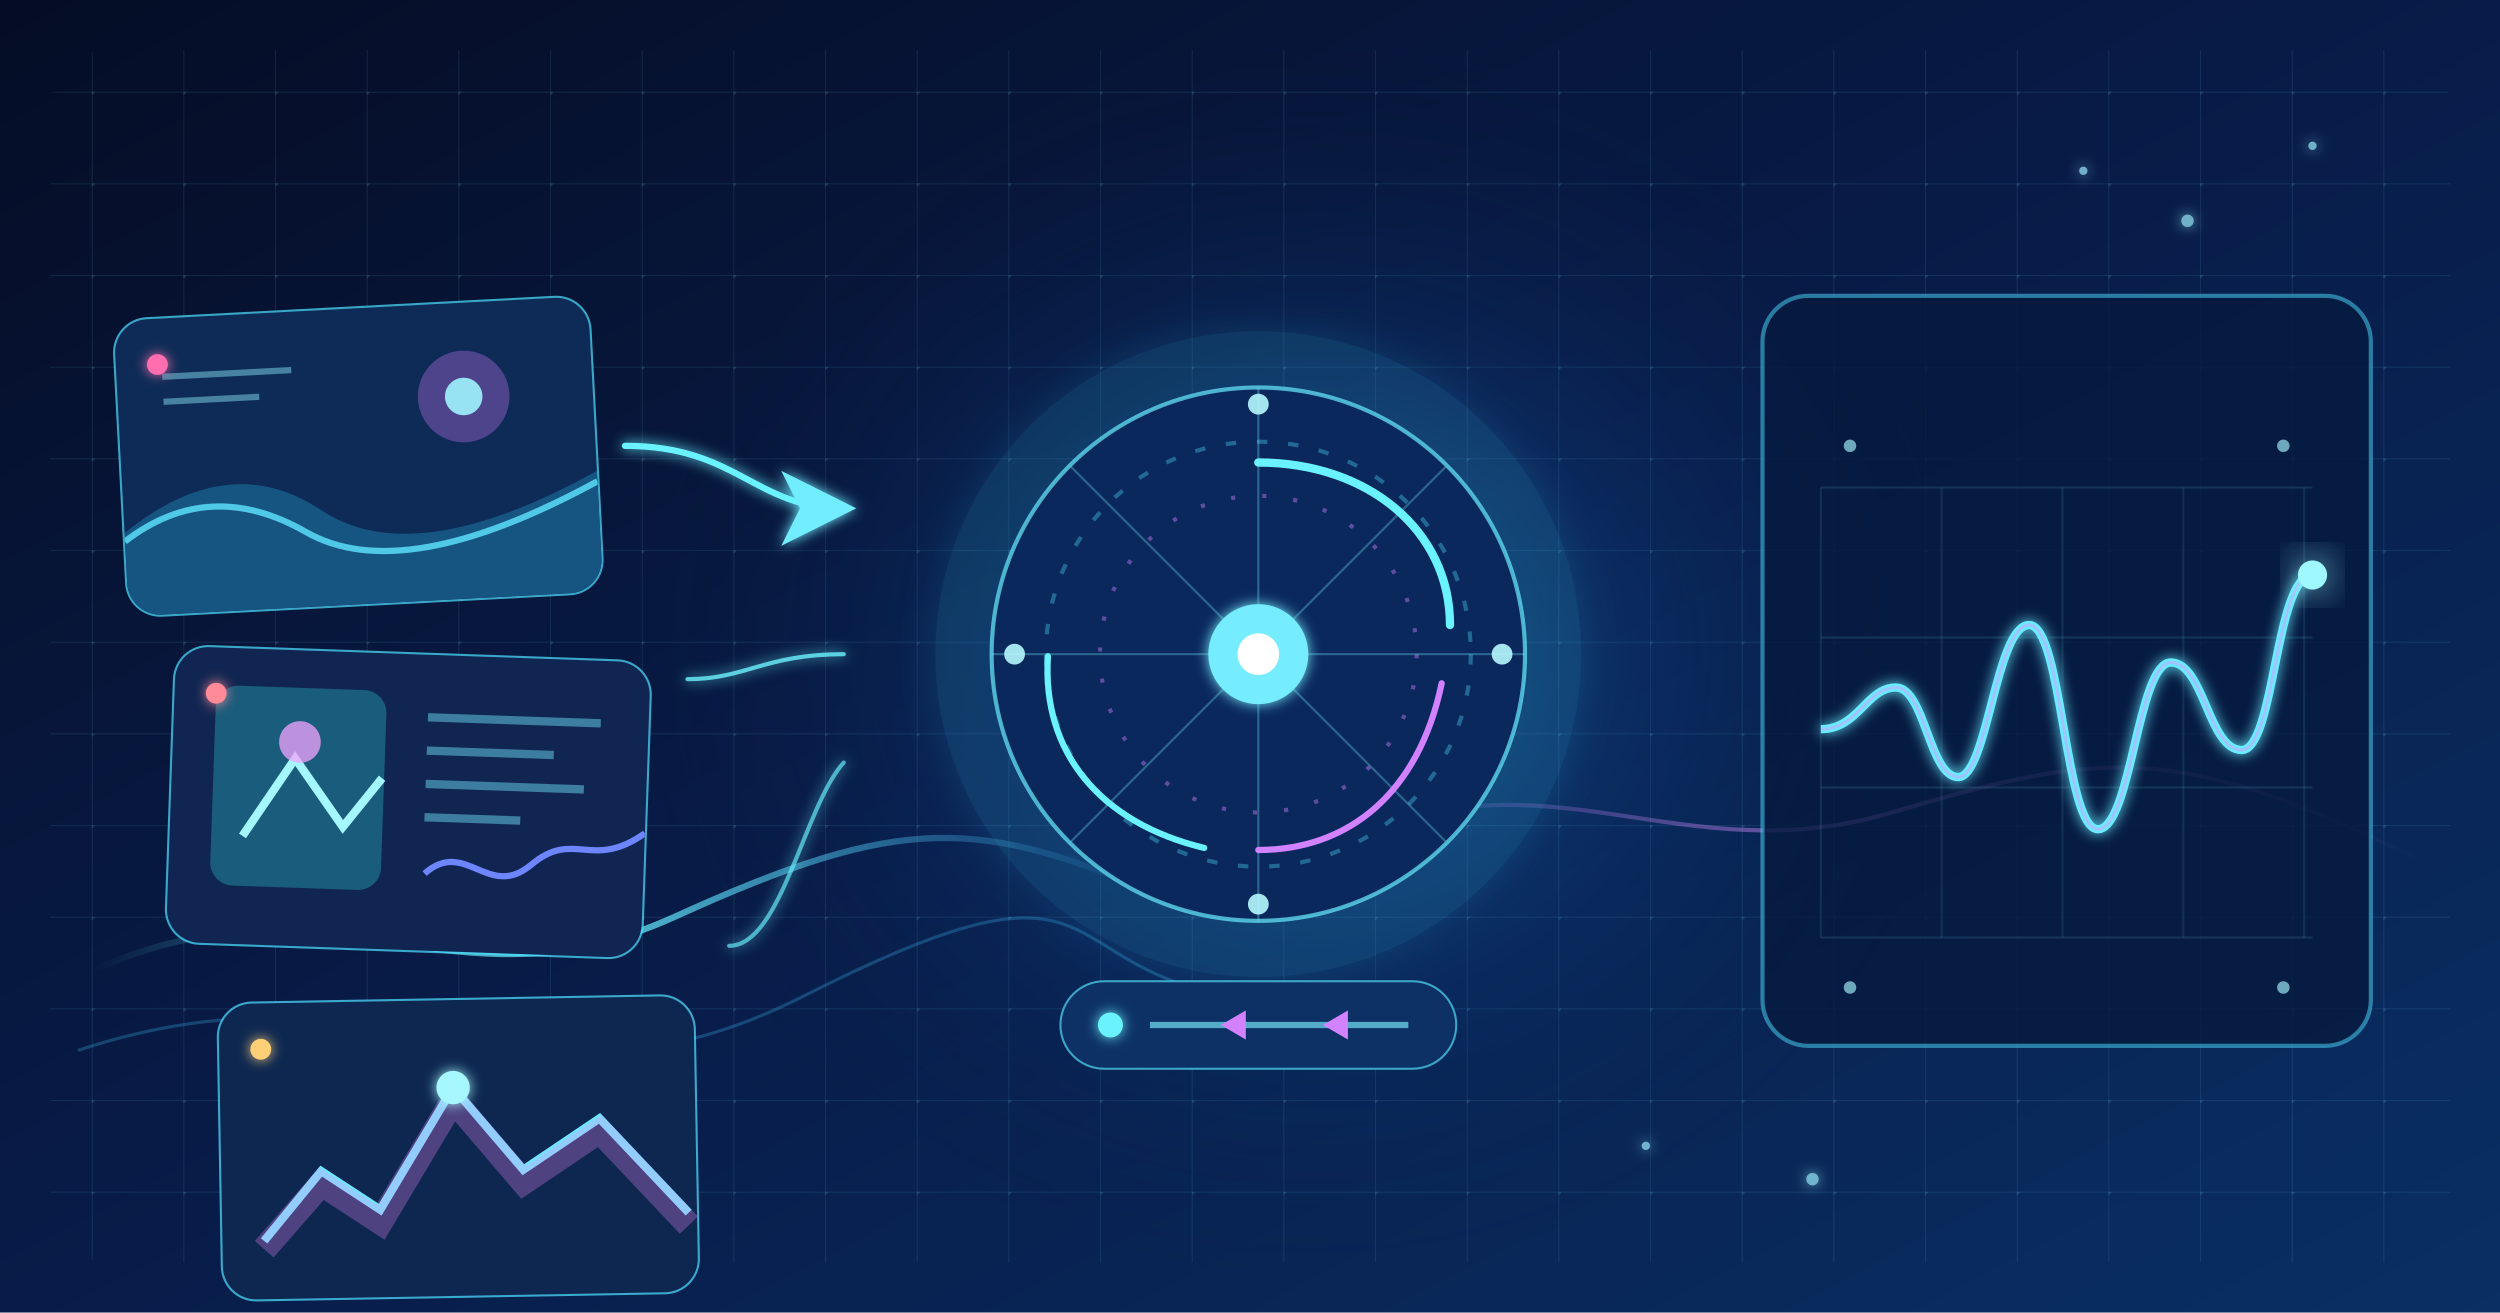
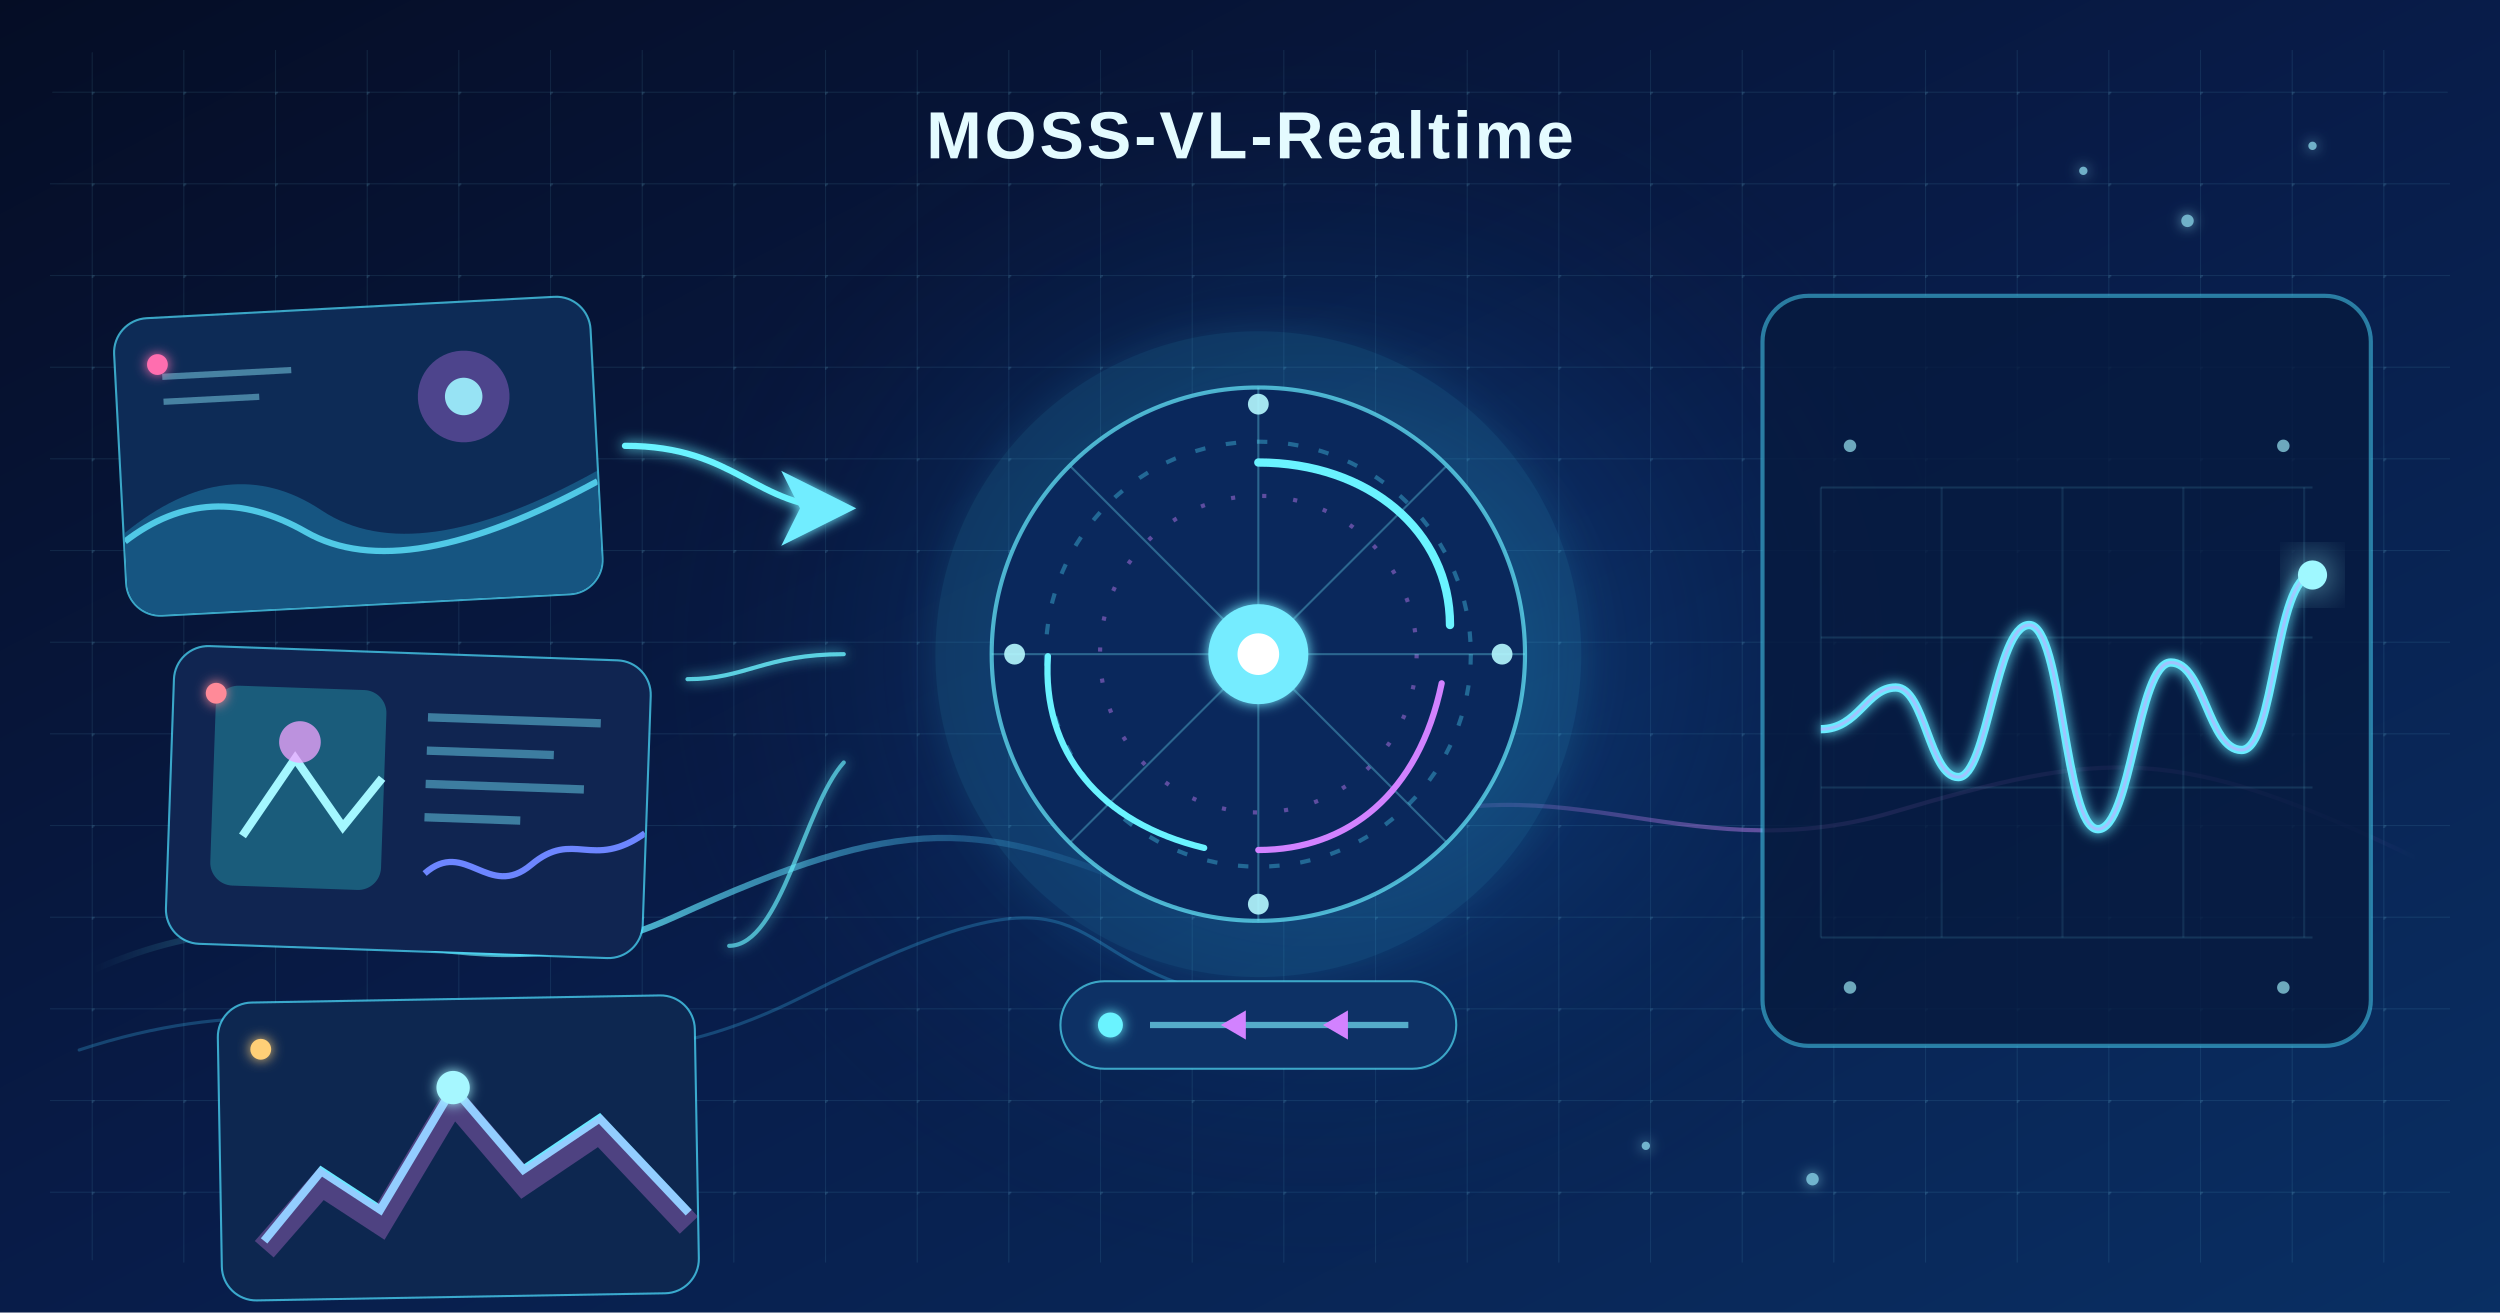
<svg xmlns="http://www.w3.org/2000/svg" viewBox="0 0 1200 630" role="img" aria-labelledby="title desc">
  <defs>
    <linearGradient id="bg" x1="0" y1="0" x2="1" y2="1">
      <stop offset="0" stop-color="#050d25" />
      <stop offset="0.5" stop-color="#081c49" />
      <stop offset="1" stop-color="#092f63" />
    </linearGradient>
    <radialGradient id="halo" cx="50%" cy="50%" r="50%">
      <stop offset="0" stop-color="#31d8ff" stop-opacity=".35" />
      <stop offset=".46" stop-color="#1976d2" stop-opacity=".14" />
      <stop offset="1" stop-color="#061333" stop-opacity="0" />
    </radialGradient>
    <linearGradient id="card" x1="0" y1="0" x2="1" y2="1">
      <stop offset="0" stop-color="#123b72" stop-opacity=".95" />
      <stop offset="1" stop-color="#0a214b" stop-opacity=".96" />
    </linearGradient>
    <linearGradient id="cyanLine" x1="0" y1="0" x2="1" y2="0">
      <stop offset="0" stop-color="#6af3ff" stop-opacity="0" />
      <stop offset=".45" stop-color="#6af3ff" />
      <stop offset="1" stop-color="#42b6ff" stop-opacity="0" />
    </linearGradient>
    <linearGradient id="violetLine" x1="0" y1="0" x2="1" y2="0">
      <stop offset="0" stop-color="#d68bff" stop-opacity="0" />
      <stop offset=".5" stop-color="#d68bff" />
      <stop offset="1" stop-color="#d68bff" stop-opacity="0" />
    </linearGradient>
    <filter id="glow" x="-60%" y="-60%" width="220%" height="220%">
      <feGaussianBlur stdDeviation="9" result="b" />
      <feMerge>
        <feMergeNode in="b" />
        <feMergeNode in="SourceGraphic" />
      </feMerge>
    </filter>
    <filter id="softGlow" x="-60%" y="-60%" width="220%" height="220%">
      <feGaussianBlur stdDeviation="3" result="b" />
      <feMerge>
        <feMergeNode in="b" />
        <feMergeNode in="SourceGraphic" />
      </feMerge>
    </filter>
    <pattern id="grid" width="44" height="44" patternUnits="userSpaceOnUse">
      <path d="M44 0H0V44" fill="none" stroke="#8eeaff" stroke-opacity=".09" stroke-width="1" />
      <circle cx="0" cy="0" r="1.5" fill="#8eeaff" fill-opacity=".13" />
    </pattern>
    <clipPath id="frameClip">
      <rect x="0" y="0" width="228" height="142" rx="16" />
    </clipPath>
    <marker id="arrow" markerWidth="12" markerHeight="12" refX="10" refY="6" orient="auto">
      <path d="M0 0L12 6L0 12L3 6Z" fill="#71edff" />
    </marker>
  </defs>
  <rect width="1200" height="630" fill="url(#bg)" />
  <rect x="24" y="24" width="1152" height="582" rx="28" fill="url(#grid)" />
  <ellipse cx="630" cy="315" rx="330" ry="300" fill="url(#halo)" />
+   <g text-anchor="middle">
+     <text x="600" y="76" fill="#e4fbff" font-family="Arial, 'Microsoft YaHei', sans-serif" font-size="32" font-weight="700" letter-spacing="1.4">MOSS-VL-Realtime</text>
+     <path d="M475 94H725" stroke="url(#cyanLine)" stroke-width="2" />
+   </g>
  <g fill="none" stroke-linecap="round">
    <path d="M44 466 C160 414 214 490 324 440 S470 392 562 432" stroke="url(#cyanLine)" stroke-width="3" opacity=".8" />
    <path d="M644 404 C744 358 806 420 908 390 S1044 356 1160 412" stroke="url(#violetLine)" stroke-width="2" opacity=".55" />
    <path d="M38 504 C190 454 248 548 386 478 S506 454 572 474" stroke="#42c9ff" stroke-opacity=".25" stroke-width="1.5" />
  </g>
  <g transform="translate(58 148)">
    <g transform="translate(0 0) rotate(-3 114 71)">
      <rect width="228" height="142" rx="16" fill="url(#card)" stroke="#4edfff" stroke-opacity=".72" stroke-width="2" />
      <g clip-path="url(#frameClip)">
        <rect width="228" height="142" fill="#0d2b56" />
        <path d="M0 102 Q52 64 95 96 T228 84V142H0Z" fill="#175a86" opacity=".9" />
        <path d="M0 106 Q42 77 87 106 T228 89" fill="none" stroke="#5fe6ff" stroke-width="3" opacity=".8" />
        <circle cx="166" cy="45" r="22" fill="#d77bff" opacity=".32" />
        <circle cx="166" cy="45" r="9" fill="#9ff4ff" opacity=".9" />
        <path d="M22 28H84M22 40H68" stroke="#8eeaff" stroke-width="3" opacity=".45" />
      </g>
      <circle cx="20" cy="22" r="5" fill="#ff6eaf" filter="url(#softGlow)" />
    </g>
    <g transform="translate(24 166) rotate(2 114 71)">
      <rect width="228" height="142" rx="16" fill="url(#card)" stroke="#4edfff" stroke-opacity=".72" stroke-width="2" />
      <g clip-path="url(#frameClip)">
        <rect width="228" height="142" fill="#102551" />
        <rect x="20" y="18" width="82" height="96" rx="11" fill="#1d6a86" opacity=".8" />
        <path d="M35 90L59 52L83 84L101 60" fill="none" stroke="#a4f7ff" stroke-width="4" />
        <circle cx="61" cy="44" r="10" fill="#f2a4ff" opacity=".75" />
        <path d="M122 30h83M122 46h61M122 62h76M122 78h46" stroke="#6eddf7" stroke-width="4" opacity=".48" />
        <path d="M123 105 C142 87 154 117 174 99 S203 101 228 82" fill="none" stroke="#6d86ff" stroke-width="3" />
      </g>
      <circle cx="20" cy="22" r="5" fill="#ff8a98" filter="url(#softGlow)" />
    </g>
    <g transform="translate(48 332) rotate(-1 114 71)">
      <rect width="228" height="142" rx="16" fill="url(#card)" stroke="#4edfff" stroke-opacity=".72" stroke-width="2" />
      <g clip-path="url(#frameClip)">
        <rect width="228" height="142" fill="#0d2750" />
        <path d="M20 114L48 81L76 100L112 42L145 82L182 58L224 104" fill="none" stroke="#6ce7ff" stroke-width="4" />
        <path d="M20 118L48 87L76 106L112 48L145 88L182 64L224 110" fill="none" stroke="#f889ff" stroke-opacity=".28" stroke-width="12" />
        <circle cx="112" cy="42" r="8" fill="#a6f7ff" filter="url(#softGlow)" />
      </g>
      <circle cx="20" cy="22" r="5" fill="#ffcf77" filter="url(#softGlow)" />
    </g>
  </g>
  <g fill="none" stroke="#6af3ff" stroke-linecap="round" filter="url(#softGlow)">
    <path d="M300 214 C354 214 362 244 405 244" stroke-width="3" marker-end="url(#arrow)" />
    <path d="M330 326 C358 326 367 314 405 314" stroke-width="2" opacity=".8" />
    <path d="M350 454 C375 454 386 387 405 366" stroke-width="2" opacity=".65" />
  </g>
  <g transform="translate(412 144)">
    <circle cx="192" cy="170" r="155" fill="#37d9ff" opacity=".12" filter="url(#glow)" />
    <circle cx="192" cy="170" r="128" fill="#0a285c" stroke="#68edff" stroke-opacity=".7" stroke-width="2" />
    <circle cx="192" cy="170" r="102" fill="none" stroke="#4edfff" stroke-opacity=".35" stroke-width="2" stroke-dasharray="5 10" />
    <circle cx="192" cy="170" r="76" fill="none" stroke="#d282ff" stroke-opacity=".42" stroke-width="2" stroke-dasharray="2 13" />
    <g stroke="#75efff" stroke-opacity=".32" stroke-width="1">
      <path d="M192 42V298M64 170H320M102 80L282 260M282 80L102 260" />
    </g>
    <g fill="#74ecff" filter="url(#softGlow)">
      <circle cx="192" cy="170" r="24" />
      <circle cx="192" cy="170" r="10" fill="#fff" />
    </g>
    <g fill="none" stroke-linecap="round">
      <path d="M192 78C245 78 284 111 284 156" stroke="#6af3ff" stroke-width="4" />
      <path d="M280 184C269 237 235 264 192 264" stroke="#d282ff" stroke-width="3" />
      <path d="M166 263C116 251 88 217 91 171" stroke="#6af3ff" stroke-width="3" />
    </g>
    <g fill="#b5f8ff" opacity=".9">
      <circle cx="192" cy="50" r="5" />
      <circle cx="309" cy="170" r="5" />
      <circle cx="192" cy="290" r="5" />
      <circle cx="75" cy="170" r="5" />
    </g>
    <g transform="translate(97 327)">
      <rect width="190" height="42" rx="21" fill="#0d3165" stroke="#56e8ff" stroke-opacity=".65" />
      <circle cx="24" cy="21" r="6" fill="#6af3ff" filter="url(#softGlow)" />
      <path d="M43 21h124" stroke="#7ceeff" stroke-opacity=".65" stroke-width="3" />
      <path d="M77 21l12-7v14zM126 21l12-7v14z" fill="#d282ff" />
    </g>
  </g>
  <g transform="translate(846 142)">
    <rect width="292" height="360" rx="22" fill="#071a3e" fill-opacity=".82" stroke="#4cdfff" stroke-opacity=".5" stroke-width="2" />
    <path d="M28 92H264M28 164H264M28 236H264M28 308H264" stroke="#78eaff" stroke-opacity=".12" />
    <path d="M28 92V308M86 92V308M144 92V308M202 92V308M260 92V308" stroke="#78eaff" stroke-opacity=".1" />
    <path d="M28 208 C46 208 50 188 64 188 S80 231 94 231 S112 158 128 158 S145 256 161 256 S180 176 196 176 S214 218 230 218 S246 134 264 134" fill="none" stroke="#69ecff" stroke-width="4" filter="url(#softGlow)" />
    <path d="M28 208 C46 208 50 188 64 188 S80 231 94 231 S112 158 128 158 S145 256 161 256 S180 176 196 176 S214 218 230 218 S246 134 264 134" fill="none" stroke="#e394ff" stroke-opacity=".45" stroke-width="1.5" />
    <circle cx="264" cy="134" r="7" fill="#9ff8ff" filter="url(#glow)" />
    <g fill="#a4f4ff" opacity=".65">
      <circle cx="42" cy="72" r="3" />
      <circle cx="250" cy="72" r="3" />
      <circle cx="42" cy="332" r="3" />
      <circle cx="250" cy="332" r="3" />
    </g>
  </g>
  <g fill="#9cefff" opacity=".7" filter="url(#softGlow)">
    <circle cx="1000" cy="82" r="2" />
    <circle cx="1050" cy="106" r="3" />
    <circle cx="1110" cy="70" r="2" />
    <circle cx="790" cy="550" r="2" />
    <circle cx="870" cy="566" r="3" />
  </g>
</svg>
